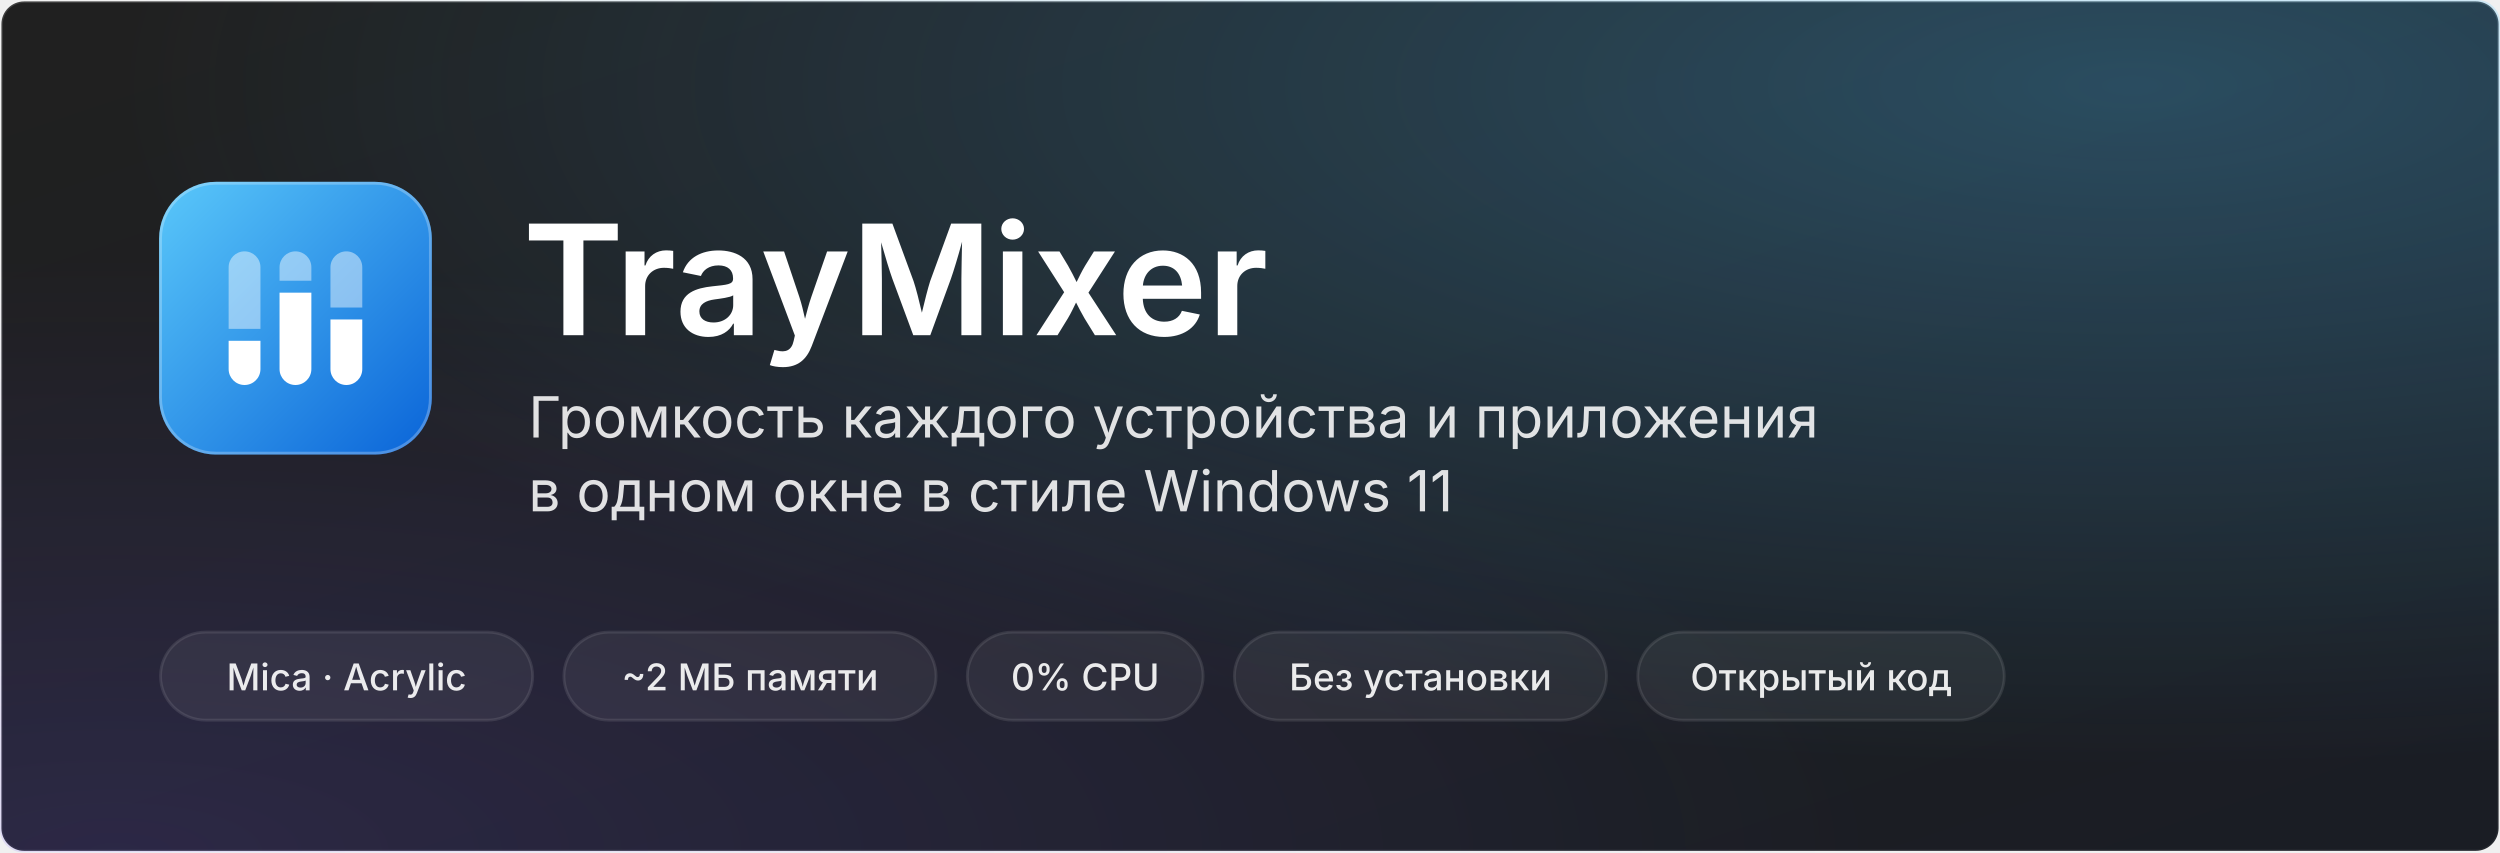
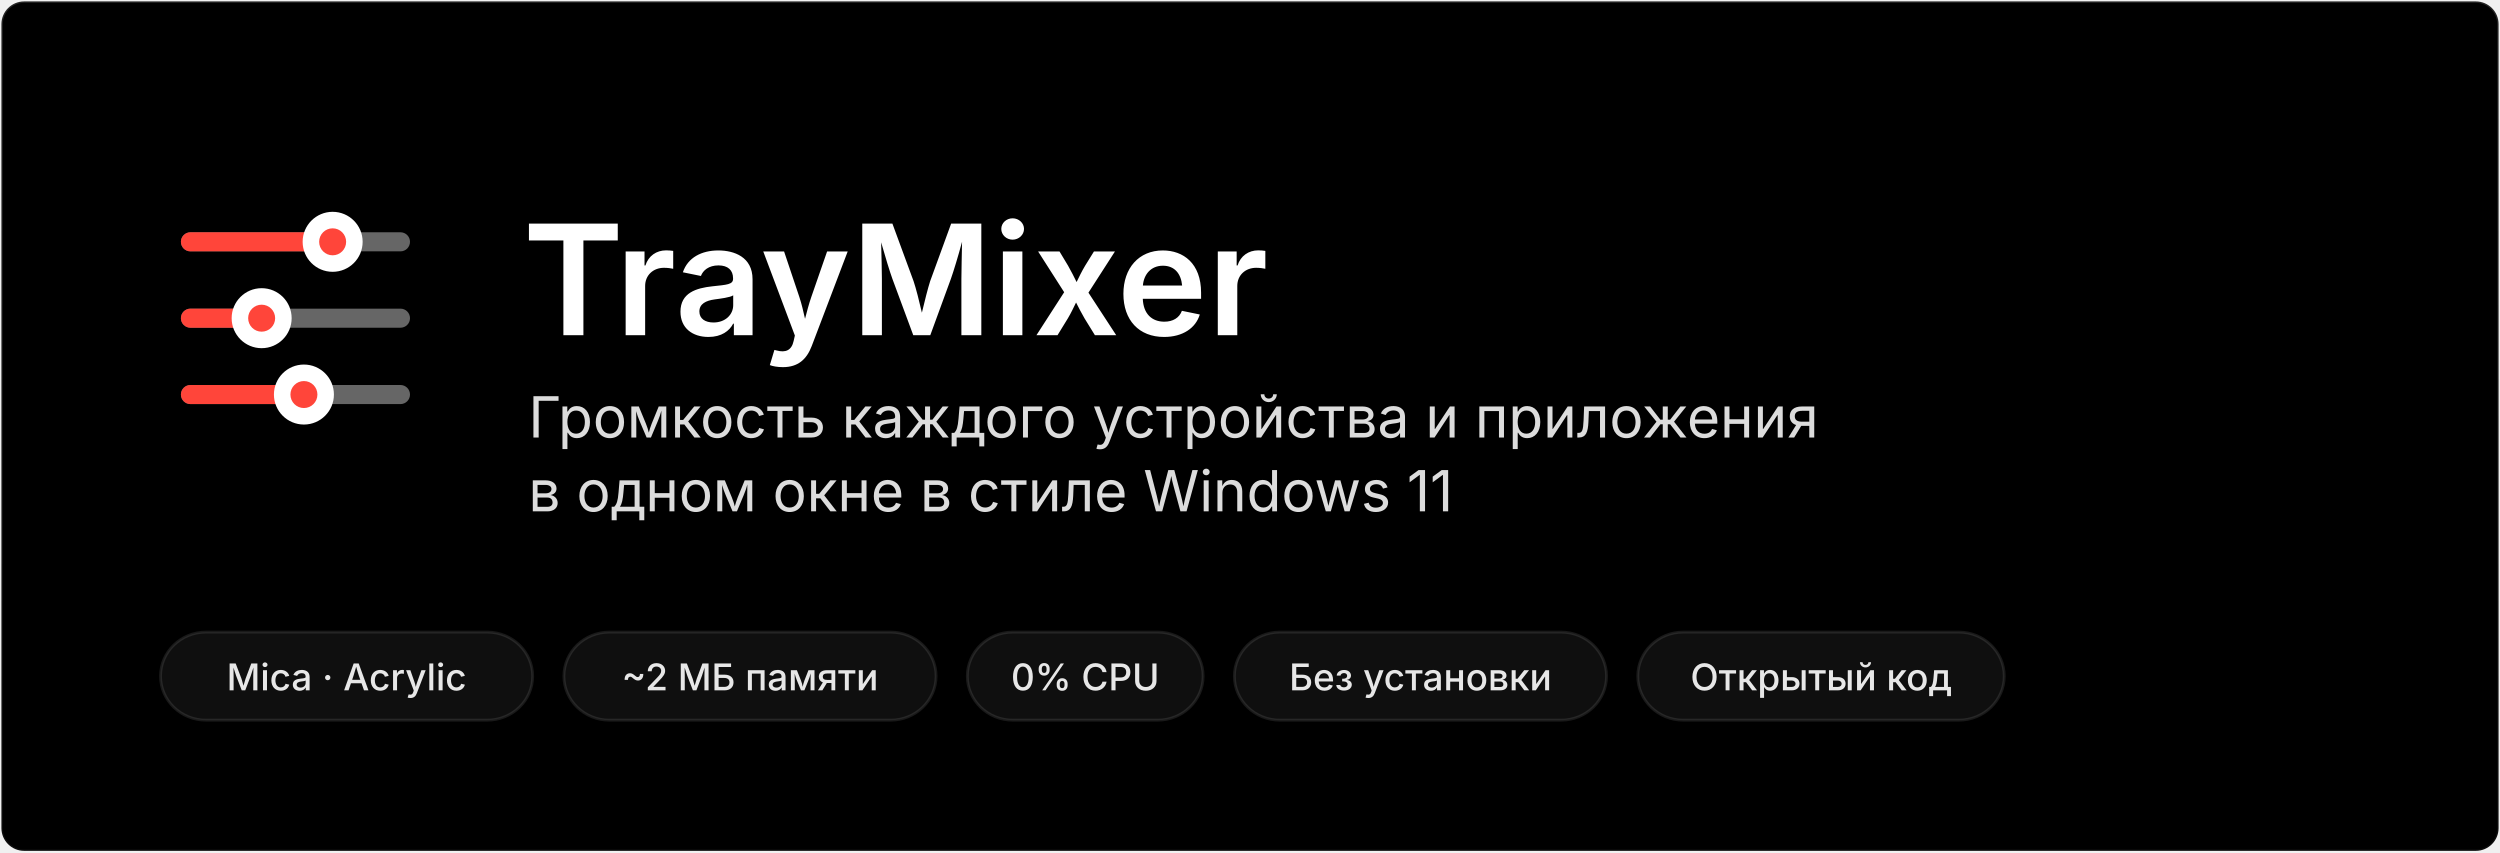
<svg xmlns="http://www.w3.org/2000/svg" width="880" height="300" viewBox="0 0 880 300" role="img" aria-label="TrayMixer — громкость каждого устройства и приложения в одном окне Windows 11">
  <defs>
    <linearGradient id="bg" x1="0" y1="0" x2="1" y2="1">
      <stop offset="0" stop-color="#202020" />
      <stop offset="1" stop-color="#1a1d24" />
    </linearGradient>
    <radialGradient id="glow" cx="0.85" cy="0.1" r="0.8">
      <stop offset="0" stop-color="#4CC2FF" stop-opacity="0.28" />
      <stop offset="1" stop-color="#4CC2FF" stop-opacity="0" />
    </radialGradient>
    <radialGradient id="glow2" cx="0.05" cy="1" r="0.7">
      <stop offset="0" stop-color="#7A5CFF" stop-opacity="0.16" />
      <stop offset="1" stop-color="#7A5CFF" stop-opacity="0" />
    </radialGradient>
    <linearGradient id="tile" x1="0" y1="0" x2="1" y2="1">
      <stop offset="0" stop-color="#5AC8FA" />
      <stop offset="1" stop-color="#0A64D8" />
    </linearGradient>
    <linearGradient id="stroke" x1="0" y1="0" x2="0" y2="1">
      <stop offset="0" stop-color="#fff" stop-opacity="0.14" />
      <stop offset="1" stop-color="#fff" stop-opacity="0.05" />
    </linearGradient>
  </defs>
  <style>text{font-family:'Segoe UI Variable Display','Segoe UI Variable Text','Segoe UI',-apple-system,BlinkMacSystemFont,Inter,Roboto,'Helvetica Neue',Arial,sans-serif;}</style>
-   <rect x="0.5" y="0.5" width="879" height="299" rx="8" fill="url(#bg)" stroke="url(#stroke)" />
-   <rect x="0" y="0" width="880" height="300" rx="8" fill="url(#glow)" />
-   <rect x="0" y="0" width="880" height="300" rx="8" fill="url(#glow2)" />
-   <rect x="56" y="64" width="96" height="96" rx="20" fill="url(#tile)" />
-   <rect x="56.5" y="64.5" width="95" height="95" rx="19.5" fill="none" stroke="#fff" stroke-opacity="0.25" />
-   <clipPath id="c0">
-     <rect x="79.48" y="84" width="13.2" height="31.76" />
-   </clipPath>
-   <clipPath id="c1">
-     <rect x="79.48" y="119.96" width="13.2" height="20.04" />
-   </clipPath>
-   <rect x="80.48" y="88.48" width="11.2" height="47.04" rx="5.6" fill="#fff" fill-opacity="0.45" clip-path="url(#c0)" />
-   <rect x="80.48" y="88.48" width="11.2" height="47.04" rx="5.6" fill="#fff" clip-path="url(#c1)" />
-   <clipPath id="c2">
-     <rect x="97.4" y="84" width="13.2" height="14.83" />
-   </clipPath>
-   <clipPath id="c3">
-     <rect x="97.4" y="103.03" width="13.2" height="36.97" />
-   </clipPath>
-   <rect x="98.4" y="88.48" width="11.2" height="47.04" rx="5.6" fill="#fff" fill-opacity="0.45" clip-path="url(#c2)" />
-   <rect x="98.4" y="88.48" width="11.2" height="47.04" rx="5.6" fill="#fff" clip-path="url(#c3)" />
-   <clipPath id="c4">
-     <rect x="115.32" y="84" width="13.2" height="24.24" />
-   </clipPath>
-   <clipPath id="c5">
-     <rect x="115.32" y="112.44" width="13.2" height="27.56" />
-   </clipPath>
-   <rect x="116.32" y="88.48" width="11.2" height="47.04" rx="5.6" fill="#fff" fill-opacity="0.45" clip-path="url(#c4)" />
-   <rect x="116.32" y="88.48" width="11.2" height="47.04" rx="5.6" fill="#fff" clip-path="url(#c5)" />
+   <rect x="0.5" y="0.5" width="879" height="299" rx="8" fill="#000" stroke="url(#stroke)" />
+   <rect x="63.68" y="81.76" width="80.64" height="6.72" rx="3.36" fill="#fff" fill-opacity="0.4" />
+   <rect x="63.68" y="81.76" width="53.41" height="6.72" rx="3.36" fill="#FF453A" />
+   <circle cx="117.09" cy="85.12" r="10.56" fill="#fff" />
+   <circle cx="117.09" cy="85.12" r="4.75" fill="#FF453A" />
+   <rect x="63.68" y="108.64" width="80.64" height="6.72" rx="3.36" fill="#fff" fill-opacity="0.4" />
+   <rect x="63.68" y="108.64" width="28.42" height="6.72" rx="3.36" fill="#FF453A" />
+   <circle cx="92.1" cy="112" r="10.56" fill="#fff" />
+   <circle cx="92.1" cy="112" r="4.75" fill="#FF453A" />
+   <rect x="63.68" y="135.52" width="80.64" height="6.72" rx="3.36" fill="#fff" fill-opacity="0.4" />
+   <rect x="63.68" y="135.52" width="43.3" height="6.72" rx="3.36" fill="#FF453A" />
+   <circle cx="106.98" cy="138.88" r="10.56" fill="#fff" />
+   <circle cx="106.98" cy="138.88" r="4.75" fill="#FF453A" />
  <text x="184" y="118" font-size="54" font-weight="600" fill="#fff">TrayMixer</text>
  <text x="186" y="154" font-size="20" font-weight="400" fill="#fff" fill-opacity="0.86">Громкость каждого устройства и приложения</text>
  <text x="186" y="180" font-size="20" font-weight="400" fill="#fff" fill-opacity="0.86">в одном окне в стиле Windows 11</text>
  <rect x="56.5" y="222.5" width="131" height="31" rx="16" fill="#fff" fill-opacity="0.06" stroke="#fff" stroke-opacity="0.1" />
  <text x="122" y="243" font-size="13" font-weight="500" fill="#fff" fill-opacity="0.9" text-anchor="middle">Mica · Acrylic</text>
  <rect x="198.5" y="222.5" width="131" height="31" rx="16" fill="#fff" fill-opacity="0.06" stroke="#fff" stroke-opacity="0.1" />
  <text x="264" y="243" font-size="13" font-weight="500" fill="#fff" fill-opacity="0.9" text-anchor="middle">~2 МБ памяти</text>
  <rect x="340.5" y="222.5" width="83" height="31" rx="16" fill="#fff" fill-opacity="0.06" stroke="#fff" stroke-opacity="0.1" />
  <text x="382" y="243" font-size="13" font-weight="500" fill="#fff" fill-opacity="0.9" text-anchor="middle">0% CPU</text>
  <rect x="434.5" y="222.5" width="131" height="31" rx="16" fill="#fff" fill-opacity="0.06" stroke="#fff" stroke-opacity="0.1" />
  <text x="500" y="243" font-size="13" font-weight="500" fill="#fff" fill-opacity="0.9" text-anchor="middle">Без установки</text>
  <rect x="576.5" y="222.5" width="129" height="31" rx="16" fill="#fff" fill-opacity="0.06" stroke="#fff" stroke-opacity="0.1" />
  <text x="641" y="243" font-size="13" font-weight="500" fill="#fff" fill-opacity="0.9" text-anchor="middle">Открытый код</text>
</svg>
